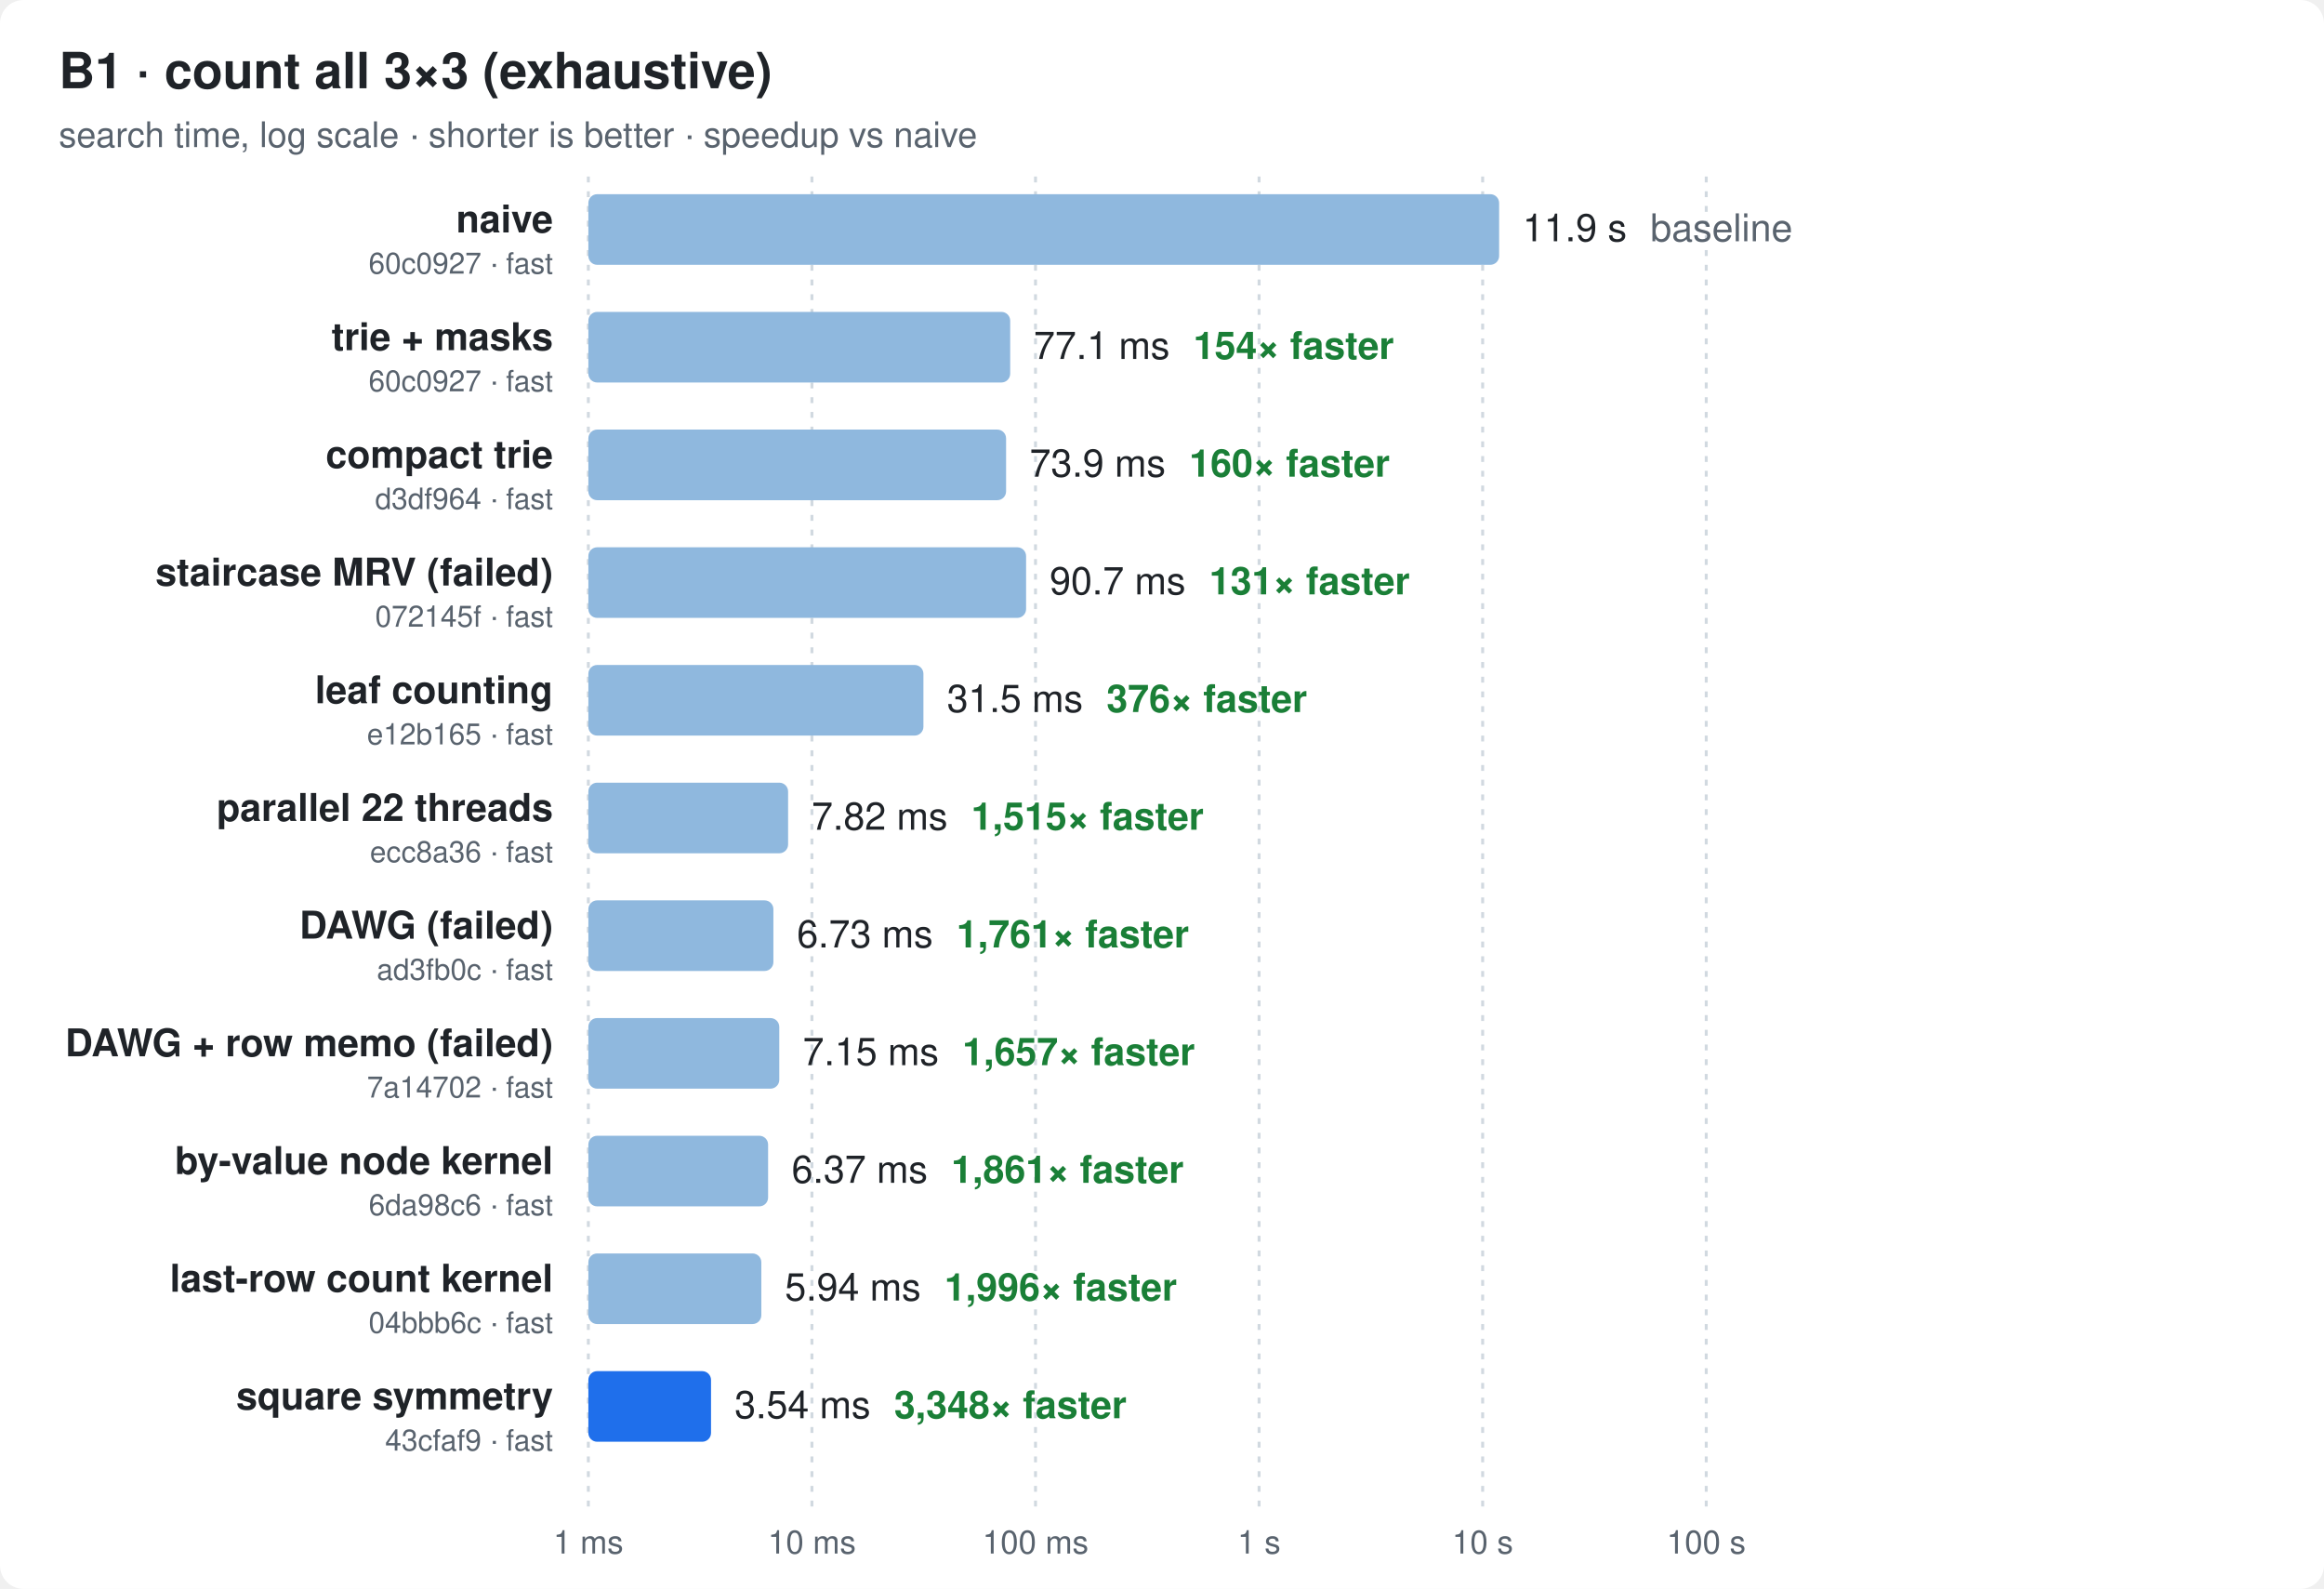
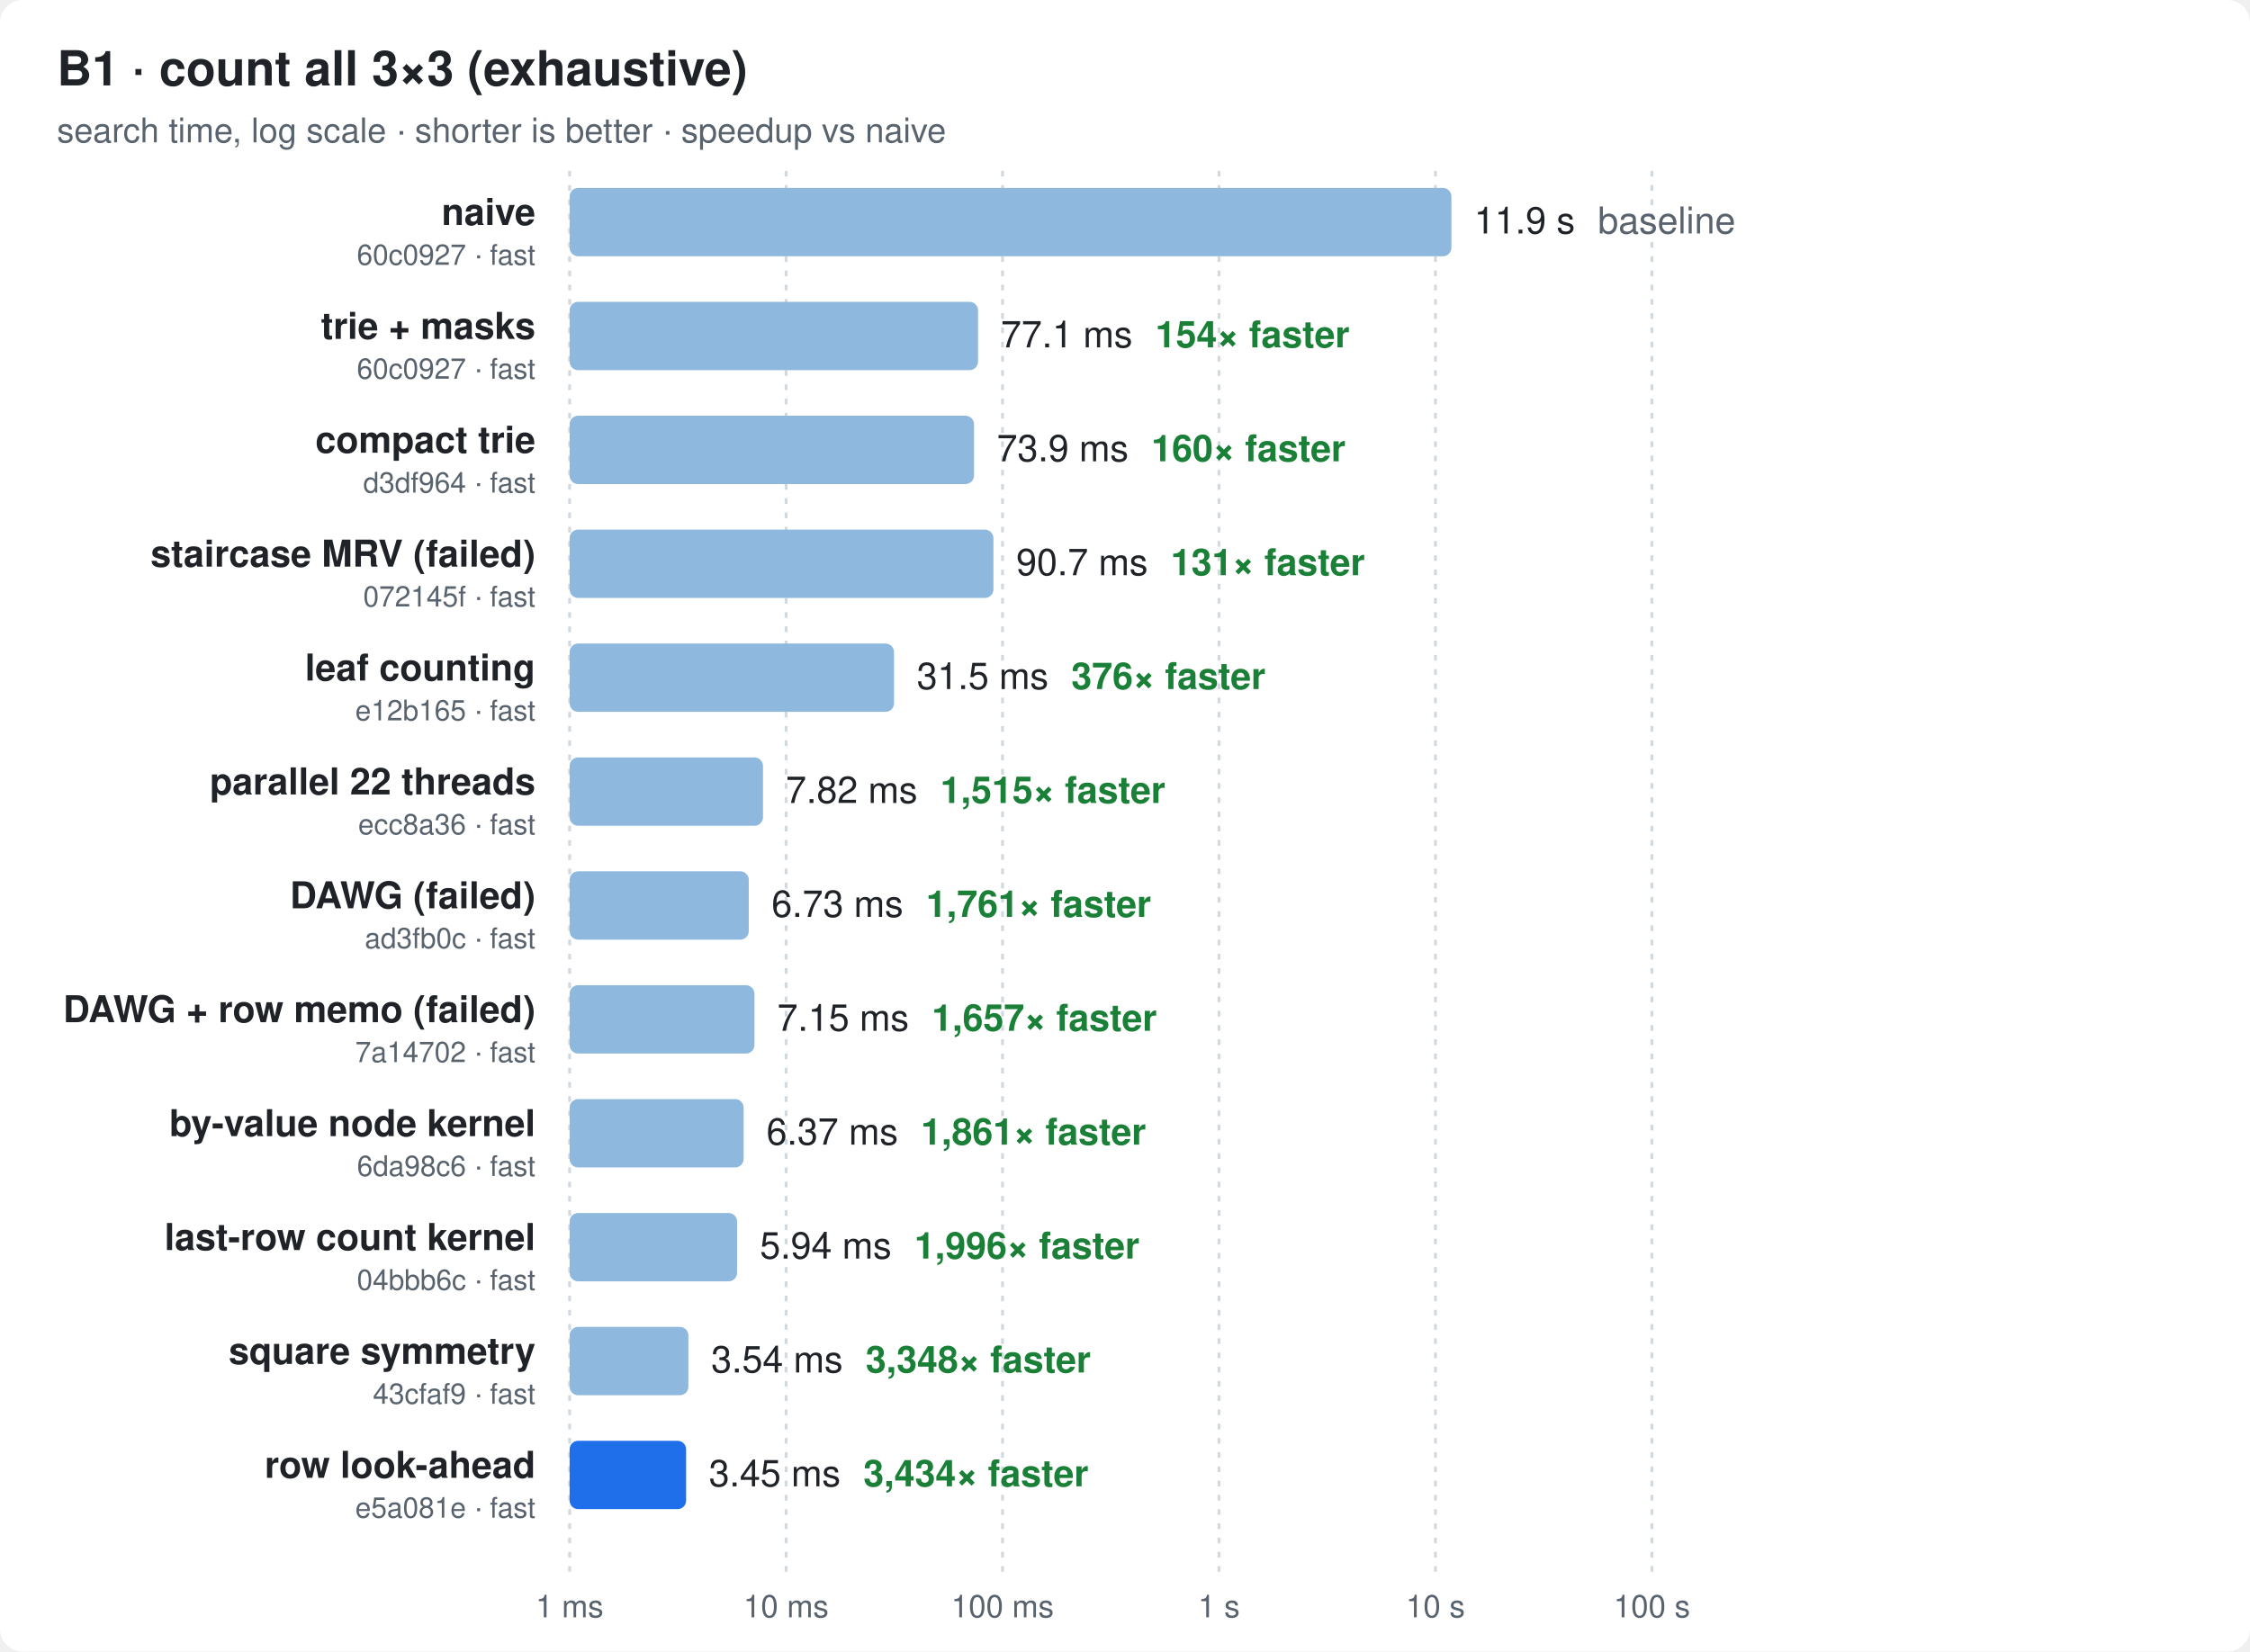
- <svg xmlns="http://www.w3.org/2000/svg" width="790" height="540" viewBox="0 0 790 540" font-family="ui-sans-serif,-apple-system,Segoe UI,Helvetica,Arial,sans-serif">
+ <svg xmlns="http://www.w3.org/2000/svg" width="790" height="580" viewBox="0 0 790 580" font-family="ui-sans-serif,-apple-system,Segoe UI,Helvetica,Arial,sans-serif">
  <style>
  .bg{fill:#ffffff} .t{fill:#1f2328} .m{fill:#59636e} .g{stroke:#d1d9e0}
  .bar{fill:#8fb8de} .best{fill:#1f6feb} .x{fill:#1a7f37;font-weight:600}
  @media (prefers-color-scheme: dark){
    .bg{fill:#0d1117} .t{fill:#e6edf3} .m{fill:#9198a1} .g{stroke:#30363d}
    .bar{fill:#2f5f8f} .best{fill:#4493f8} .x{fill:#3fb950}
  }
</style>
-   <rect class="bg" width="790" height="540" rx="8" />
+   <rect class="bg" width="790" height="580" rx="8" />
  <text class="t" x="20" y="30" font-size="17" font-weight="700">B1 · count all 3×3 (exhaustive)</text>
  <text class="m" x="20" y="50" font-size="12">search time, log scale · shorter is better · speedup vs naive</text>
-   <line class="g" x1="200.0" x2="200.0" y1="60" y2="512" stroke-dasharray="2 3" />
-   <text class="m" x="200.0" y="528" font-size="11" text-anchor="middle">1 ms</text>
-   <line class="g" x1="276.0" x2="276.0" y1="60" y2="512" stroke-dasharray="2 3" />
-   <text class="m" x="276.0" y="528" font-size="11" text-anchor="middle">10 ms</text>
-   <line class="g" x1="352.0" x2="352.0" y1="60" y2="512" stroke-dasharray="2 3" />
-   <text class="m" x="352.0" y="528" font-size="11" text-anchor="middle">100 ms</text>
-   <line class="g" x1="428.0" x2="428.0" y1="60" y2="512" stroke-dasharray="2 3" />
-   <text class="m" x="428.0" y="528" font-size="11" text-anchor="middle">1 s</text>
-   <line class="g" x1="504.0" x2="504.0" y1="60" y2="512" stroke-dasharray="2 3" />
-   <text class="m" x="504.0" y="528" font-size="11" text-anchor="middle">10 s</text>
-   <line class="g" x1="580.0" x2="580.0" y1="60" y2="512" stroke-dasharray="2 3" />
-   <text class="m" x="580.0" y="528" font-size="11" text-anchor="middle">100 s</text>
+   <line class="g" x1="200.0" x2="200.0" y1="60" y2="552" stroke-dasharray="2 3" />
+   <text class="m" x="200.0" y="568" font-size="11" text-anchor="middle">1 ms</text>
+   <line class="g" x1="276.0" x2="276.0" y1="60" y2="552" stroke-dasharray="2 3" />
+   <text class="m" x="276.0" y="568" font-size="11" text-anchor="middle">10 ms</text>
+   <line class="g" x1="352.0" x2="352.0" y1="60" y2="552" stroke-dasharray="2 3" />
+   <text class="m" x="352.0" y="568" font-size="11" text-anchor="middle">100 ms</text>
+   <line class="g" x1="428.0" x2="428.0" y1="60" y2="552" stroke-dasharray="2 3" />
+   <text class="m" x="428.0" y="568" font-size="11" text-anchor="middle">1 s</text>
+   <line class="g" x1="504.0" x2="504.0" y1="60" y2="552" stroke-dasharray="2 3" />
+   <text class="m" x="504.0" y="568" font-size="11" text-anchor="middle">10 s</text>
+   <line class="g" x1="580.0" x2="580.0" y1="60" y2="552" stroke-dasharray="2 3" />
+   <text class="m" x="580.0" y="568" font-size="11" text-anchor="middle">100 s</text>
  <text class="t" x="188" y="79.0" font-size="13" font-weight="600" text-anchor="end">naive</text>
  <text class="m" x="188" y="93.0" font-size="10" text-anchor="end">60c0927 · fast</text>
  <rect class="bar" x="200" y="66" width="309.6" height="24" rx="3" />
  <text class="t" x="517.6" y="82.0" font-size="13">11.9 s<tspan class="m" dx="8">baseline</tspan>
  </text>
  <text class="t" x="188" y="119.0" font-size="13" font-weight="600" text-anchor="end">trie + masks</text>
  <text class="m" x="188" y="133.0" font-size="10" text-anchor="end">60c0927 · fast</text>
  <rect class="bar" x="200" y="106" width="143.4" height="24" rx="3" />
  <text class="t" x="351.4" y="122.0" font-size="13">77.1 ms<tspan class="x" dx="8">154× faster</tspan>
  </text>
  <text class="t" x="188" y="159.0" font-size="13" font-weight="600" text-anchor="end">compact trie</text>
  <text class="m" x="188" y="173.0" font-size="10" text-anchor="end">d3df964 · fast</text>
  <rect class="bar" x="200" y="146" width="142.0" height="24" rx="3" />
  <text class="t" x="350.0" y="162.0" font-size="13">73.9 ms<tspan class="x" dx="8">160× faster</tspan>
  </text>
  <text class="t" x="188" y="199.0" font-size="13" font-weight="600" text-anchor="end">staircase MRV (failed)</text>
  <text class="m" x="188" y="213.0" font-size="10" text-anchor="end">072145f · fast</text>
  <rect class="bar" x="200" y="186" width="148.8" height="24" rx="3" />
  <text class="t" x="356.8" y="202.0" font-size="13">90.7 ms<tspan class="x" dx="8">131× faster</tspan>
  </text>
  <text class="t" x="188" y="239.0" font-size="13" font-weight="600" text-anchor="end">leaf counting</text>
  <text class="m" x="188" y="253.0" font-size="10" text-anchor="end">e12b165 · fast</text>
  <rect class="bar" x="200" y="226" width="113.9" height="24" rx="3" />
  <text class="t" x="321.9" y="242.0" font-size="13">31.5 ms<tspan class="x" dx="8">376× faster</tspan>
  </text>
  <text class="t" x="188" y="279.0" font-size="13" font-weight="600" text-anchor="end">parallel 22 threads</text>
  <text class="m" x="188" y="293.0" font-size="10" text-anchor="end">ecc8a36 · fast</text>
  <rect class="bar" x="200" y="266" width="67.9" height="24" rx="3" />
  <text class="t" x="275.9" y="282.0" font-size="13">7.82 ms<tspan class="x" dx="8">1,515× faster</tspan>
  </text>
  <text class="t" x="188" y="319.0" font-size="13" font-weight="600" text-anchor="end">DAWG (failed)</text>
  <text class="m" x="188" y="333.0" font-size="10" text-anchor="end">ad3fb0c · fast</text>
  <rect class="bar" x="200" y="306" width="62.9" height="24" rx="3" />
  <text class="t" x="270.9" y="322.0" font-size="13">6.73 ms<tspan class="x" dx="8">1,761× faster</tspan>
  </text>
  <text class="t" x="188" y="359.0" font-size="13" font-weight="600" text-anchor="end">DAWG + row memo (failed)</text>
  <text class="m" x="188" y="373.0" font-size="10" text-anchor="end">7a14702 · fast</text>
  <rect class="bar" x="200" y="346" width="64.9" height="24" rx="3" />
  <text class="t" x="272.9" y="362.0" font-size="13">7.15 ms<tspan class="x" dx="8">1,657× faster</tspan>
  </text>
  <text class="t" x="188" y="399.0" font-size="13" font-weight="600" text-anchor="end">by-value node kernel</text>
  <text class="m" x="188" y="413.0" font-size="10" text-anchor="end">6da98c6 · fast</text>
  <rect class="bar" x="200" y="386" width="61.1" height="24" rx="3" />
  <text class="t" x="269.1" y="402.0" font-size="13">6.37 ms<tspan class="x" dx="8">1,861× faster</tspan>
  </text>
  <text class="t" x="188" y="439.0" font-size="13" font-weight="600" text-anchor="end">last-row count kernel</text>
  <text class="m" x="188" y="453.0" font-size="10" text-anchor="end">04bbb6c · fast</text>
  <rect class="bar" x="200" y="426" width="58.8" height="24" rx="3" />
  <text class="t" x="266.8" y="442.0" font-size="13">5.94 ms<tspan class="x" dx="8">1,996× faster</tspan>
  </text>
  <text class="t" x="188" y="479.0" font-size="13" font-weight="600" text-anchor="end">square symmetry</text>
  <text class="m" x="188" y="493.0" font-size="10" text-anchor="end">43cfaf9 · fast</text>
-   <rect class="best" x="200" y="466" width="41.7" height="24" rx="3" />
+   <rect class="bar" x="200" y="466" width="41.7" height="24" rx="3" />
  <text class="t" x="249.7" y="482.0" font-size="13">3.54 ms<tspan class="x" dx="8">3,348× faster</tspan>
  </text>
+   <text class="t" x="188" y="519.0" font-size="13" font-weight="600" text-anchor="end">row look-ahead</text>
+   <text class="m" x="188" y="533.0" font-size="10" text-anchor="end">e5a081e · fast</text>
+   <rect class="best" x="200" y="506" width="40.9" height="24" rx="3" />
+   <text class="t" x="248.9" y="522.0" font-size="13">3.45 ms<tspan class="x" dx="8">3,434× faster</tspan>
+   </text>
</svg>
